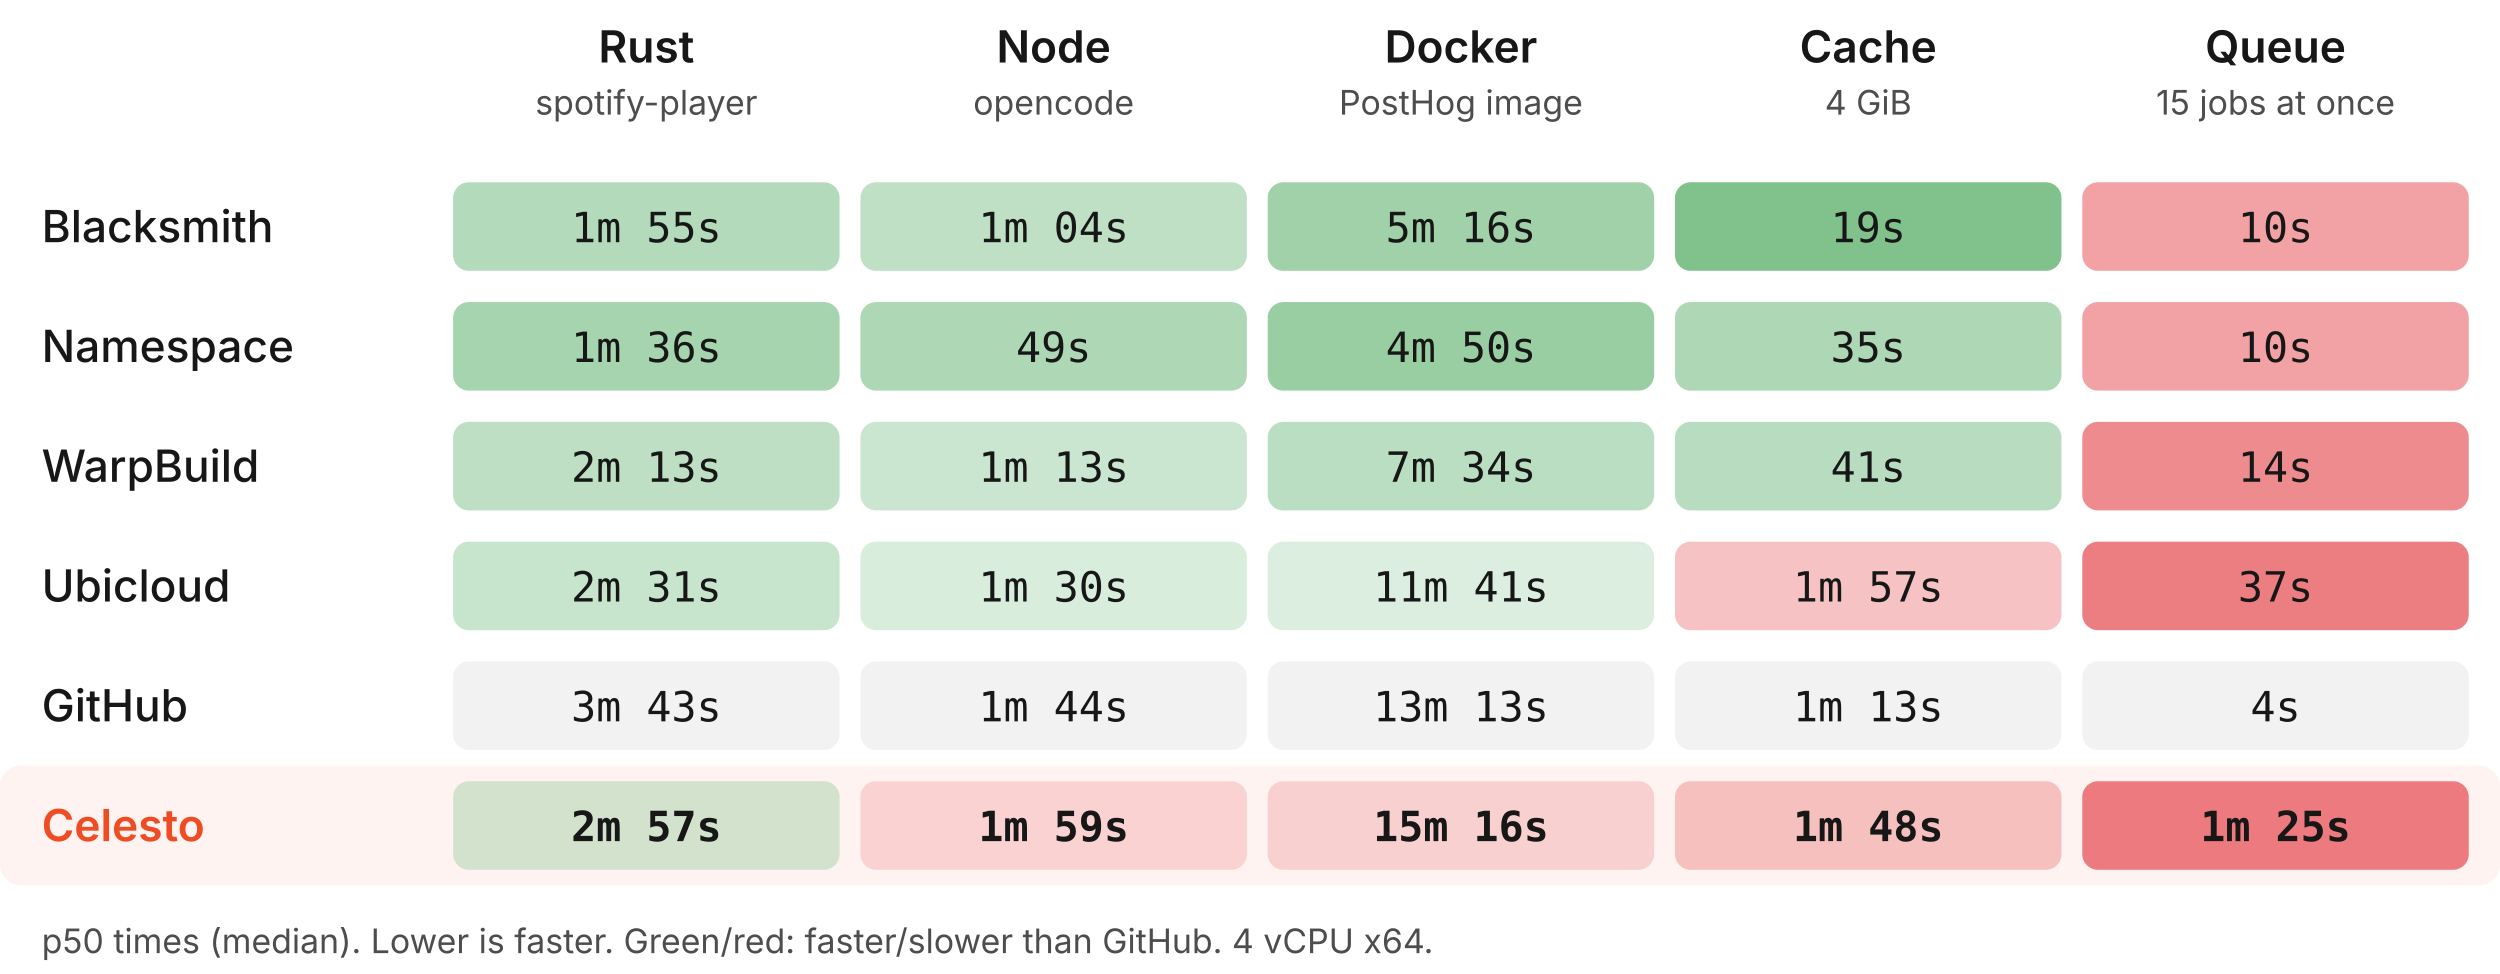
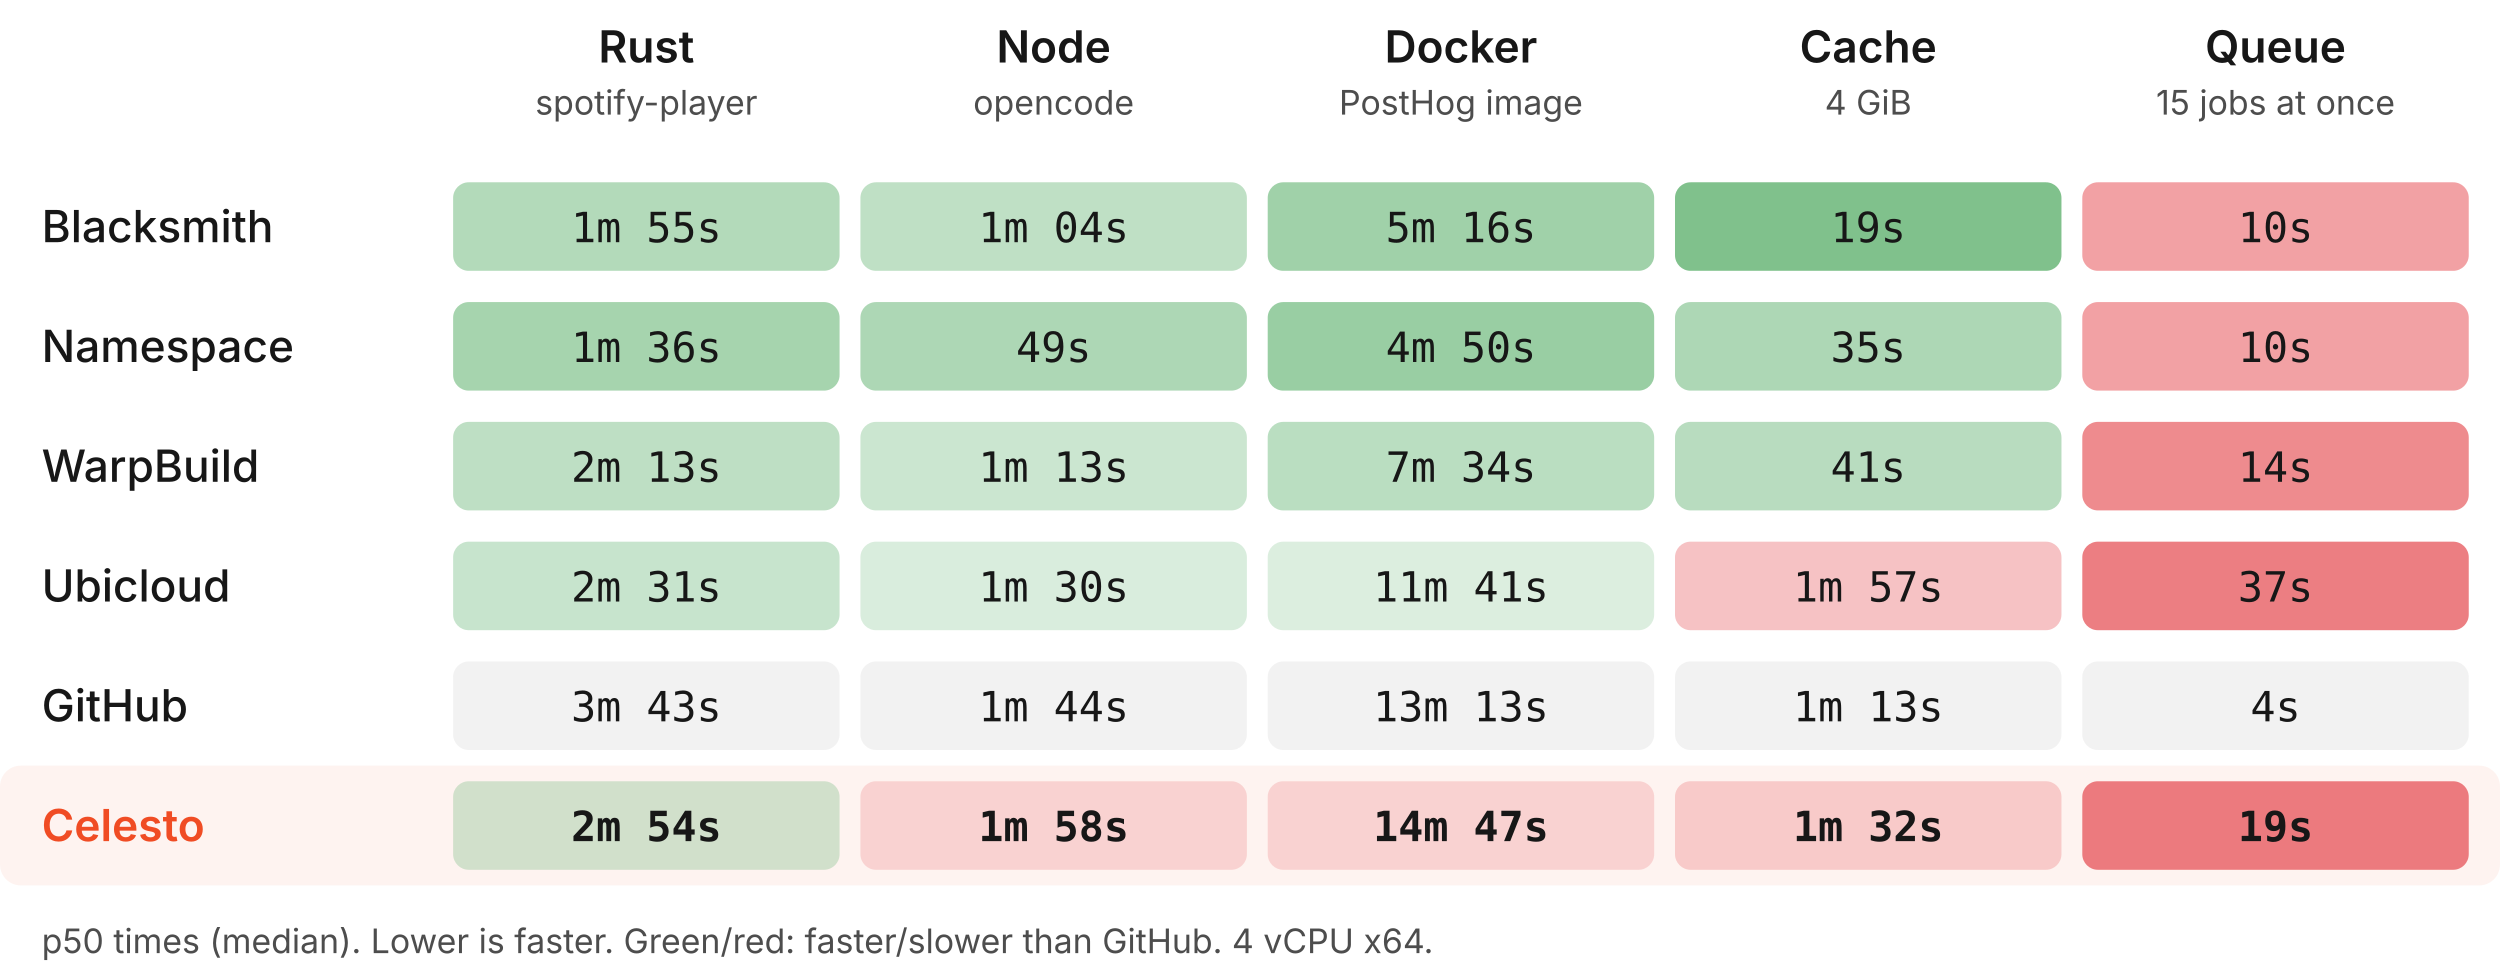
<svg xmlns="http://www.w3.org/2000/svg" viewBox="0 0 960 374" font-family="Geist,Inter,-apple-system,BlinkMacSystemFont,Segoe UI,sans-serif">
  <style>.t{fill:#171717}.m{fill:#4d4d4d}.hl{fill:#F04C24;fill-opacity:.07}.n{fill:#8f8f8f;fill-opacity:.12}</style>
  <text x="248.2" y="24" text-anchor="middle" font-size="17" font-weight="600" class="t">Rust</text>
  <text x="248.2" y="44" text-anchor="middle" font-size="13" class="m">spotify-player</text>
  <text x="404.6" y="24" text-anchor="middle" font-size="17" font-weight="600" class="t">Node</text>
  <text x="404.6" y="44" text-anchor="middle" font-size="13" class="m">opencode</text>
  <text x="561" y="24" text-anchor="middle" font-size="17" font-weight="600" class="t">Docker</text>
  <text x="561" y="44" text-anchor="middle" font-size="13" class="m">PostHog image</text>
  <text x="717.4" y="24" text-anchor="middle" font-size="17" font-weight="600" class="t">Cache</text>
  <text x="717.4" y="44" text-anchor="middle" font-size="13" class="m">4 GiB</text>
  <text x="873.8" y="24" text-anchor="middle" font-size="17" font-weight="600" class="t">Queue</text>
  <text x="873.8" y="44" text-anchor="middle" font-size="13" class="m">15 jobs at once</text>
  <text x="16" y="93" font-size="17" font-weight="500" class="t">Blacksmith</text>
  <rect x="174" y="70" width="148.4" height="34" rx="6" fill="#45a557" fill-opacity="0.41" />
  <text x="248.2" y="93" text-anchor="middle" font-size="16" font-weight="400" font-family="Geist Mono,SFMono-Regular,Menlo,Consolas,monospace" class="t">1m 55s</text>
  <rect x="330.4" y="70" width="148.4" height="34" rx="6" fill="#45a557" fill-opacity="0.34" />
  <text x="404.6" y="93" text-anchor="middle" font-size="16" font-weight="400" font-family="Geist Mono,SFMono-Regular,Menlo,Consolas,monospace" class="t">1m 04s</text>
  <rect x="486.8" y="70" width="148.4" height="34" rx="6" fill="#45a557" fill-opacity="0.51" />
  <text x="561" y="93" text-anchor="middle" font-size="16" font-weight="400" font-family="Geist Mono,SFMono-Regular,Menlo,Consolas,monospace" class="t">5m 16s</text>
  <rect x="643.2" y="70" width="148.4" height="34" rx="6" fill="#45a557" fill-opacity="0.68" />
  <text x="717.4" y="93" text-anchor="middle" font-size="16" font-weight="400" font-family="Geist Mono,SFMono-Regular,Menlo,Consolas,monospace" class="t">19s</text>
  <rect x="799.6" y="70" width="148.4" height="34" rx="6" fill="#e5484d" fill-opacity="0.51" />
  <text x="873.8" y="93" text-anchor="middle" font-size="16" font-weight="400" font-family="Geist Mono,SFMono-Regular,Menlo,Consolas,monospace" class="t">10s</text>
  <text x="16" y="139" font-size="17" font-weight="500" class="t">Namespace</text>
  <rect x="174" y="116" width="148.4" height="34" rx="6" fill="#45a557" fill-opacity="0.48" />
  <text x="248.2" y="139" text-anchor="middle" font-size="16" font-weight="400" font-family="Geist Mono,SFMono-Regular,Menlo,Consolas,monospace" class="t">1m 36s</text>
  <rect x="330.4" y="116" width="148.4" height="34" rx="6" fill="#45a557" fill-opacity="0.44" />
  <text x="404.6" y="139" text-anchor="middle" font-size="16" font-weight="400" font-family="Geist Mono,SFMono-Regular,Menlo,Consolas,monospace" class="t">49s</text>
  <rect x="486.8" y="116" width="148.4" height="34" rx="6" fill="#45a557" fill-opacity="0.55" />
  <text x="561" y="139" text-anchor="middle" font-size="16" font-weight="400" font-family="Geist Mono,SFMono-Regular,Menlo,Consolas,monospace" class="t">4m 50s</text>
  <rect x="643.2" y="116" width="148.4" height="34" rx="6" fill="#45a557" fill-opacity="0.44" />
  <text x="717.4" y="139" text-anchor="middle" font-size="16" font-weight="400" font-family="Geist Mono,SFMono-Regular,Menlo,Consolas,monospace" class="t">35s</text>
  <rect x="799.6" y="116" width="148.4" height="34" rx="6" fill="#e5484d" fill-opacity="0.51" />
  <text x="873.8" y="139" text-anchor="middle" font-size="16" font-weight="400" font-family="Geist Mono,SFMono-Regular,Menlo,Consolas,monospace" class="t">10s</text>
  <text x="16" y="185" font-size="17" font-weight="500" class="t">WarpBuild</text>
  <rect x="174" y="162" width="148.4" height="34" rx="6" fill="#45a557" fill-opacity="0.35" />
  <text x="248.2" y="185" text-anchor="middle" font-size="16" font-weight="400" font-family="Geist Mono,SFMono-Regular,Menlo,Consolas,monospace" class="t">2m 13s</text>
  <rect x="330.4" y="162" width="148.4" height="34" rx="6" fill="#45a557" fill-opacity="0.28" />
  <text x="404.6" y="185" text-anchor="middle" font-size="16" font-weight="400" font-family="Geist Mono,SFMono-Regular,Menlo,Consolas,monospace" class="t">1m 13s</text>
  <rect x="486.8" y="162" width="148.4" height="34" rx="6" fill="#45a557" fill-opacity="0.37" />
  <text x="561" y="185" text-anchor="middle" font-size="16" font-weight="400" font-family="Geist Mono,SFMono-Regular,Menlo,Consolas,monospace" class="t">7m 34s</text>
  <rect x="643.2" y="162" width="148.4" height="34" rx="6" fill="#45a557" fill-opacity="0.38" />
  <text x="717.4" y="185" text-anchor="middle" font-size="16" font-weight="400" font-family="Geist Mono,SFMono-Regular,Menlo,Consolas,monospace" class="t">41s</text>
  <rect x="799.6" y="162" width="148.4" height="34" rx="6" fill="#e5484d" fill-opacity="0.63" />
  <text x="873.8" y="185" text-anchor="middle" font-size="16" font-weight="400" font-family="Geist Mono,SFMono-Regular,Menlo,Consolas,monospace" class="t">14s</text>
  <text x="16" y="231" font-size="17" font-weight="500" class="t">Ubicloud</text>
  <rect x="174" y="208" width="148.4" height="34" rx="6" fill="#45a557" fill-opacity="0.30" />
  <text x="248.2" y="231" text-anchor="middle" font-size="16" font-weight="400" font-family="Geist Mono,SFMono-Regular,Menlo,Consolas,monospace" class="t">2m 31s</text>
  <rect x="330.4" y="208" width="148.4" height="34" rx="6" fill="#45a557" fill-opacity="0.20" />
  <text x="404.6" y="231" text-anchor="middle" font-size="16" font-weight="400" font-family="Geist Mono,SFMono-Regular,Menlo,Consolas,monospace" class="t">1m 30s</text>
  <rect x="486.8" y="208" width="148.4" height="34" rx="6" fill="#45a557" fill-opacity="0.19" />
  <text x="561" y="231" text-anchor="middle" font-size="16" font-weight="400" font-family="Geist Mono,SFMono-Regular,Menlo,Consolas,monospace" class="t">11m 41s</text>
  <rect x="643.2" y="208" width="148.4" height="34" rx="6" fill="#e5484d" fill-opacity="0.33" />
  <text x="717.4" y="231" text-anchor="middle" font-size="16" font-weight="400" font-family="Geist Mono,SFMono-Regular,Menlo,Consolas,monospace" class="t">1m 57s</text>
  <rect x="799.6" y="208" width="148.4" height="34" rx="6" fill="#e5484d" fill-opacity="0.70" />
  <text x="873.8" y="231" text-anchor="middle" font-size="16" font-weight="400" font-family="Geist Mono,SFMono-Regular,Menlo,Consolas,monospace" class="t">37s</text>
  <text x="16" y="277" font-size="17" font-weight="500" class="t">GitHub</text>
  <rect x="174" y="254" width="148.4" height="34" rx="6" class="n" />
  <text x="248.2" y="277" text-anchor="middle" font-size="16" font-weight="400" font-family="Geist Mono,SFMono-Regular,Menlo,Consolas,monospace" class="t">3m 43s</text>
  <rect x="330.4" y="254" width="148.4" height="34" rx="6" class="n" />
  <text x="404.6" y="277" text-anchor="middle" font-size="16" font-weight="400" font-family="Geist Mono,SFMono-Regular,Menlo,Consolas,monospace" class="t">1m 44s</text>
  <rect x="486.8" y="254" width="148.4" height="34" rx="6" class="n" />
  <text x="561" y="277" text-anchor="middle" font-size="16" font-weight="400" font-family="Geist Mono,SFMono-Regular,Menlo,Consolas,monospace" class="t">13m 13s</text>
  <rect x="643.2" y="254" width="148.4" height="34" rx="6" class="n" />
  <text x="717.4" y="277" text-anchor="middle" font-size="16" font-weight="400" font-family="Geist Mono,SFMono-Regular,Menlo,Consolas,monospace" class="t">1m 13s</text>
  <rect x="799.6" y="254" width="148.4" height="34" rx="6" class="n" />
  <text x="873.8" y="277" text-anchor="middle" font-size="16" font-weight="400" font-family="Geist Mono,SFMono-Regular,Menlo,Consolas,monospace" class="t">4s</text>
  <rect x="0" y="294" width="960" height="46" rx="8" class="hl" />
  <text x="16" y="323" font-size="17" font-weight="600" fill="#F04C24">Celesto</text>
-   <rect x="174" y="300" width="148.4" height="34" rx="6" fill="#45a557" fill-opacity="0.23" />
-   <text x="248.2" y="323" text-anchor="middle" font-size="16" font-weight="600" font-family="Geist Mono,SFMono-Regular,Menlo,Consolas,monospace" class="t">2m 57s</text>
+   <rect x="174" y="300" width="148.4" height="34" rx="6" fill="#45a557" fill-opacity="0.24" />
+   <text x="248.2" y="323" text-anchor="middle" font-size="16" font-weight="600" font-family="Geist Mono,SFMono-Regular,Menlo,Consolas,monospace" class="t">2m 54s</text>
  <rect x="330.4" y="300" width="148.4" height="34" rx="6" fill="#e5484d" fill-opacity="0.19" />
-   <text x="404.6" y="323" text-anchor="middle" font-size="16" font-weight="600" font-family="Geist Mono,SFMono-Regular,Menlo,Consolas,monospace" class="t">1m 59s</text>
-   <rect x="486.8" y="300" width="148.4" height="34" rx="6" fill="#e5484d" fill-opacity="0.20" />
-   <text x="561" y="323" text-anchor="middle" font-size="16" font-weight="600" font-family="Geist Mono,SFMono-Regular,Menlo,Consolas,monospace" class="t">15m 16s</text>
-   <rect x="643.2" y="300" width="148.4" height="34" rx="6" fill="#e5484d" fill-opacity="0.30" />
-   <text x="717.4" y="323" text-anchor="middle" font-size="16" font-weight="600" font-family="Geist Mono,SFMono-Regular,Menlo,Consolas,monospace" class="t">1m 48s</text>
+   <text x="404.6" y="323" text-anchor="middle" font-size="16" font-weight="600" font-family="Geist Mono,SFMono-Regular,Menlo,Consolas,monospace" class="t">1m 58s</text>
+   <rect x="486.8" y="300" width="148.4" height="34" rx="6" fill="#e5484d" fill-opacity="0.19" />
+   <text x="561" y="323" text-anchor="middle" font-size="16" font-weight="600" font-family="Geist Mono,SFMono-Regular,Menlo,Consolas,monospace" class="t">14m 47s</text>
+   <rect x="643.2" y="300" width="148.4" height="34" rx="6" fill="#e5484d" fill-opacity="0.24" />
+   <text x="717.4" y="323" text-anchor="middle" font-size="16" font-weight="600" font-family="Geist Mono,SFMono-Regular,Menlo,Consolas,monospace" class="t">1m 32s</text>
  <rect x="799.6" y="300" width="148.4" height="34" rx="6" fill="#e5484d" fill-opacity="0.70" />
-   <text x="873.8" y="323" text-anchor="middle" font-size="16" font-weight="600" font-family="Geist Mono,SFMono-Regular,Menlo,Consolas,monospace" class="t">1m 25s</text>
+   <text x="873.8" y="323" text-anchor="middle" font-size="16" font-weight="600" font-family="Geist Mono,SFMono-Regular,Menlo,Consolas,monospace" class="t">19s</text>
  <text x="16" y="366" font-size="13" class="m">p50 times (median). Lower is faster. Green/red: faster/slower than GitHub. 4 vCPU x64.</text>
</svg>
